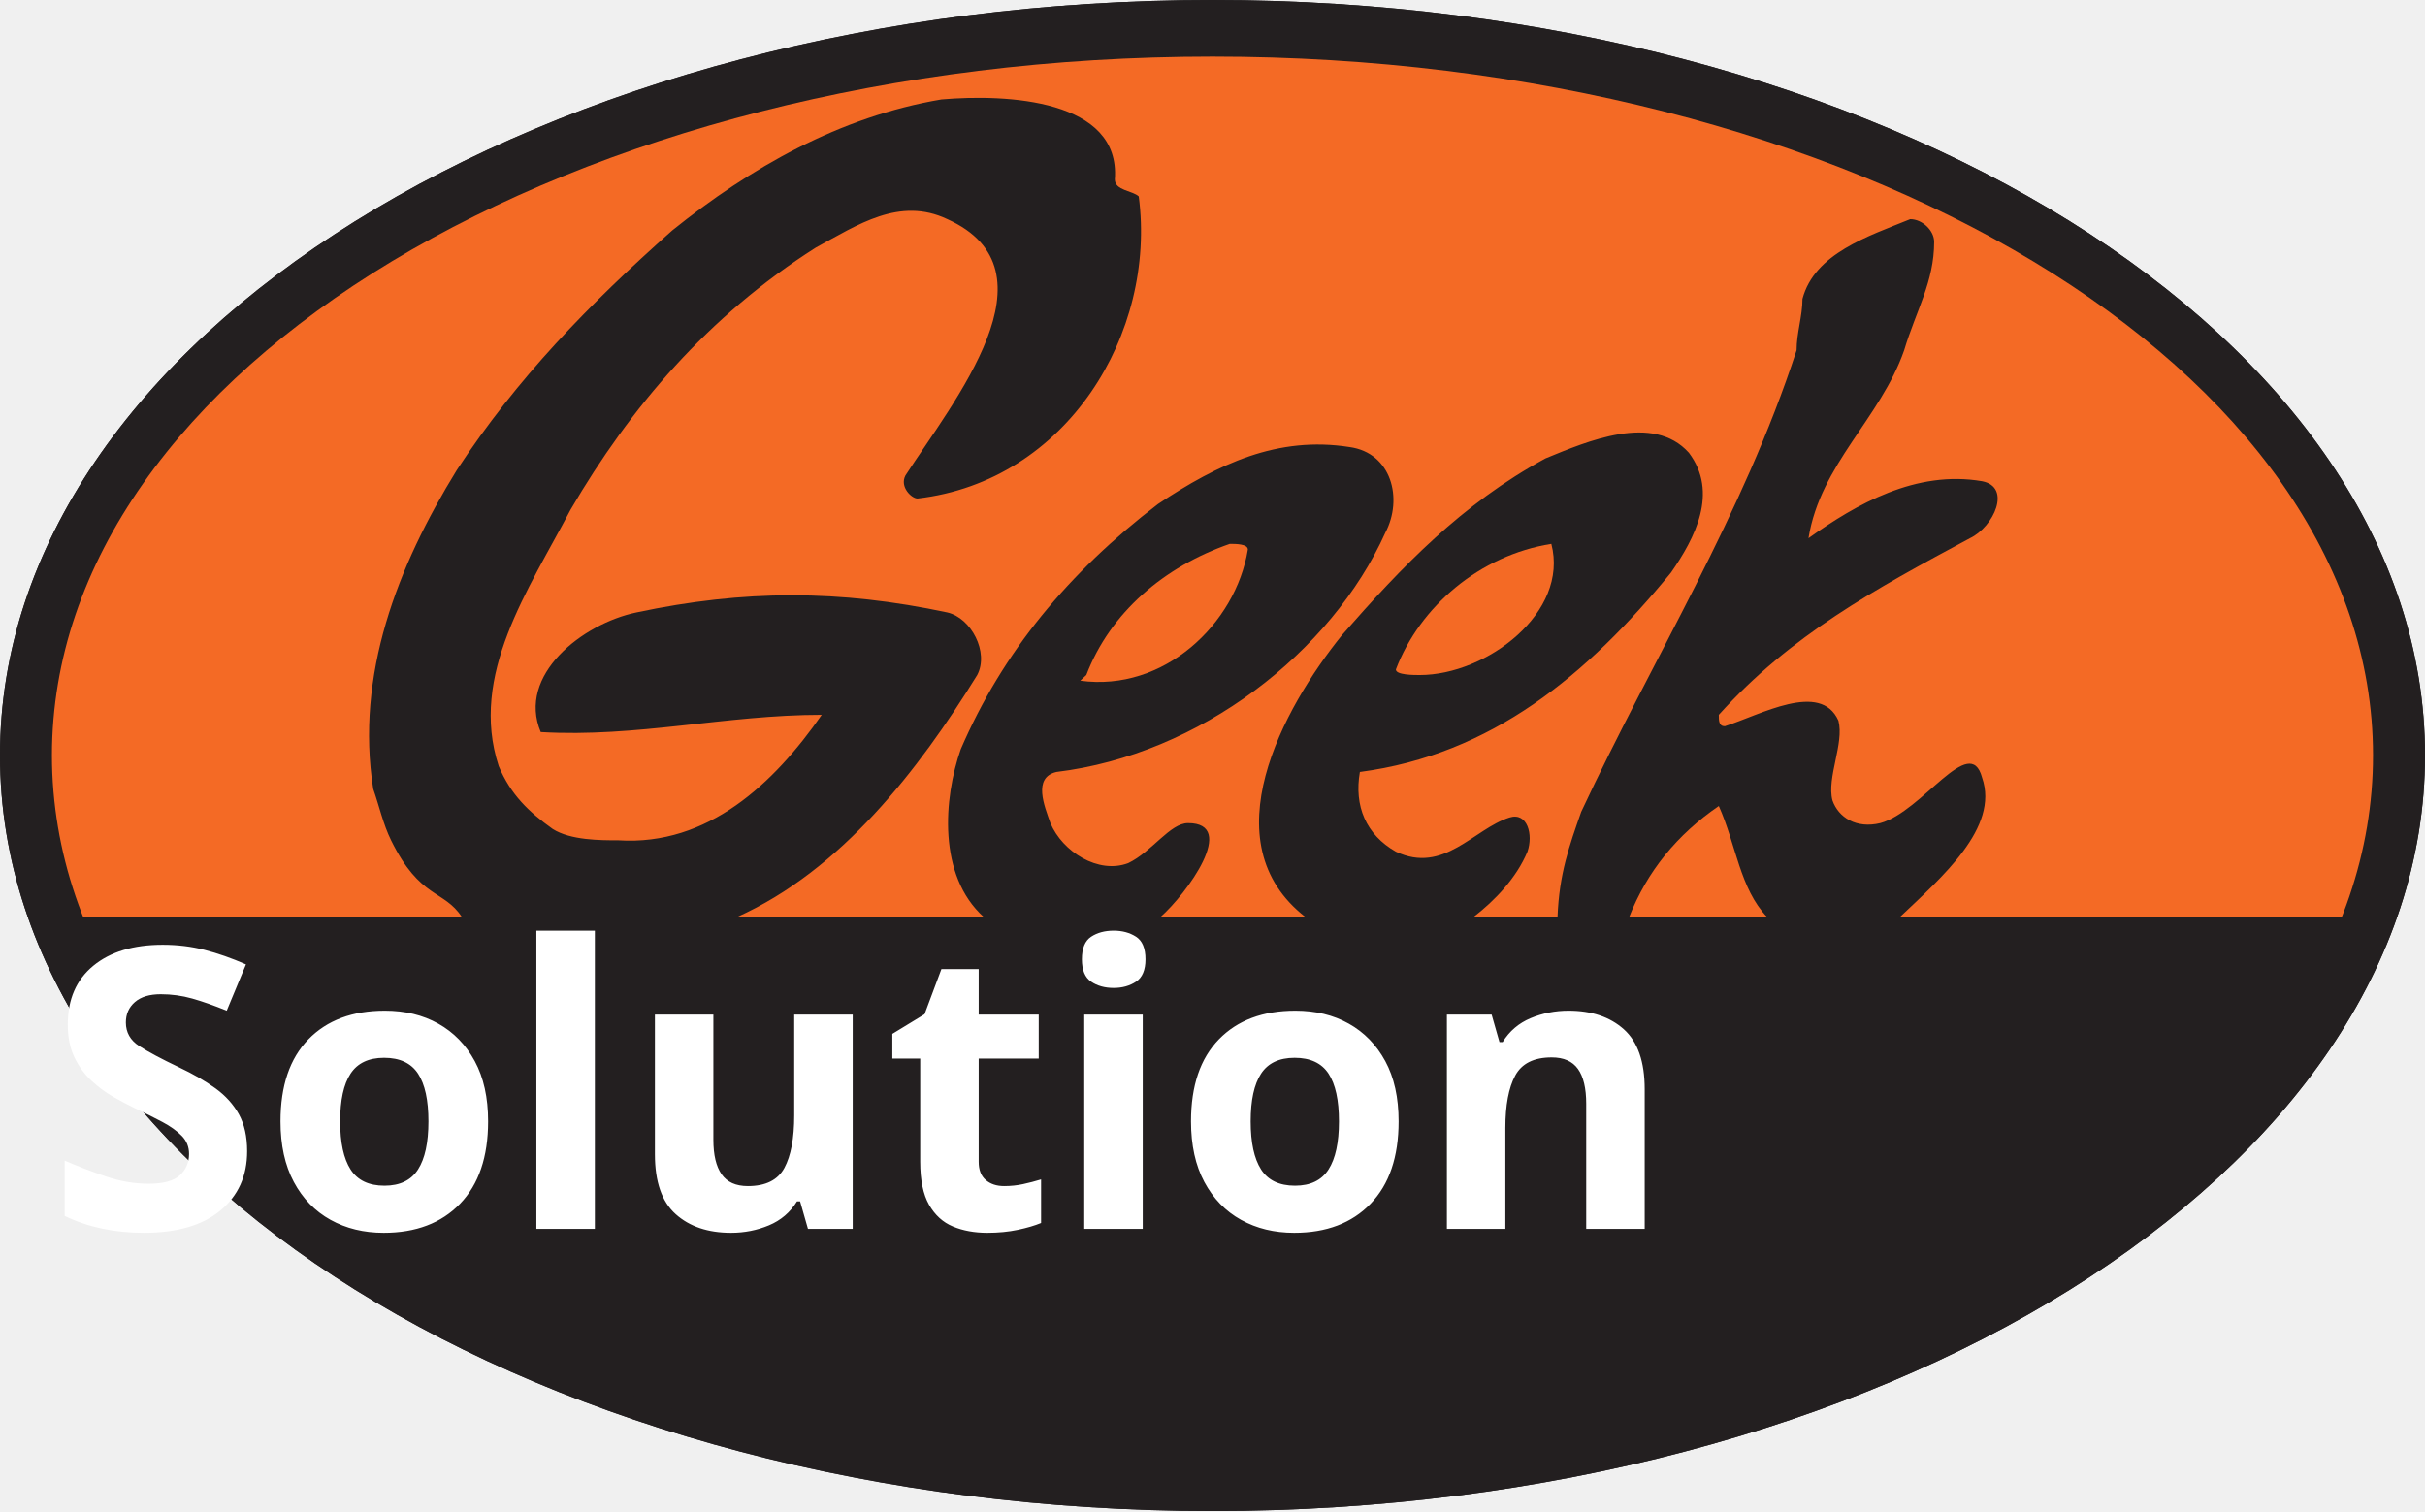
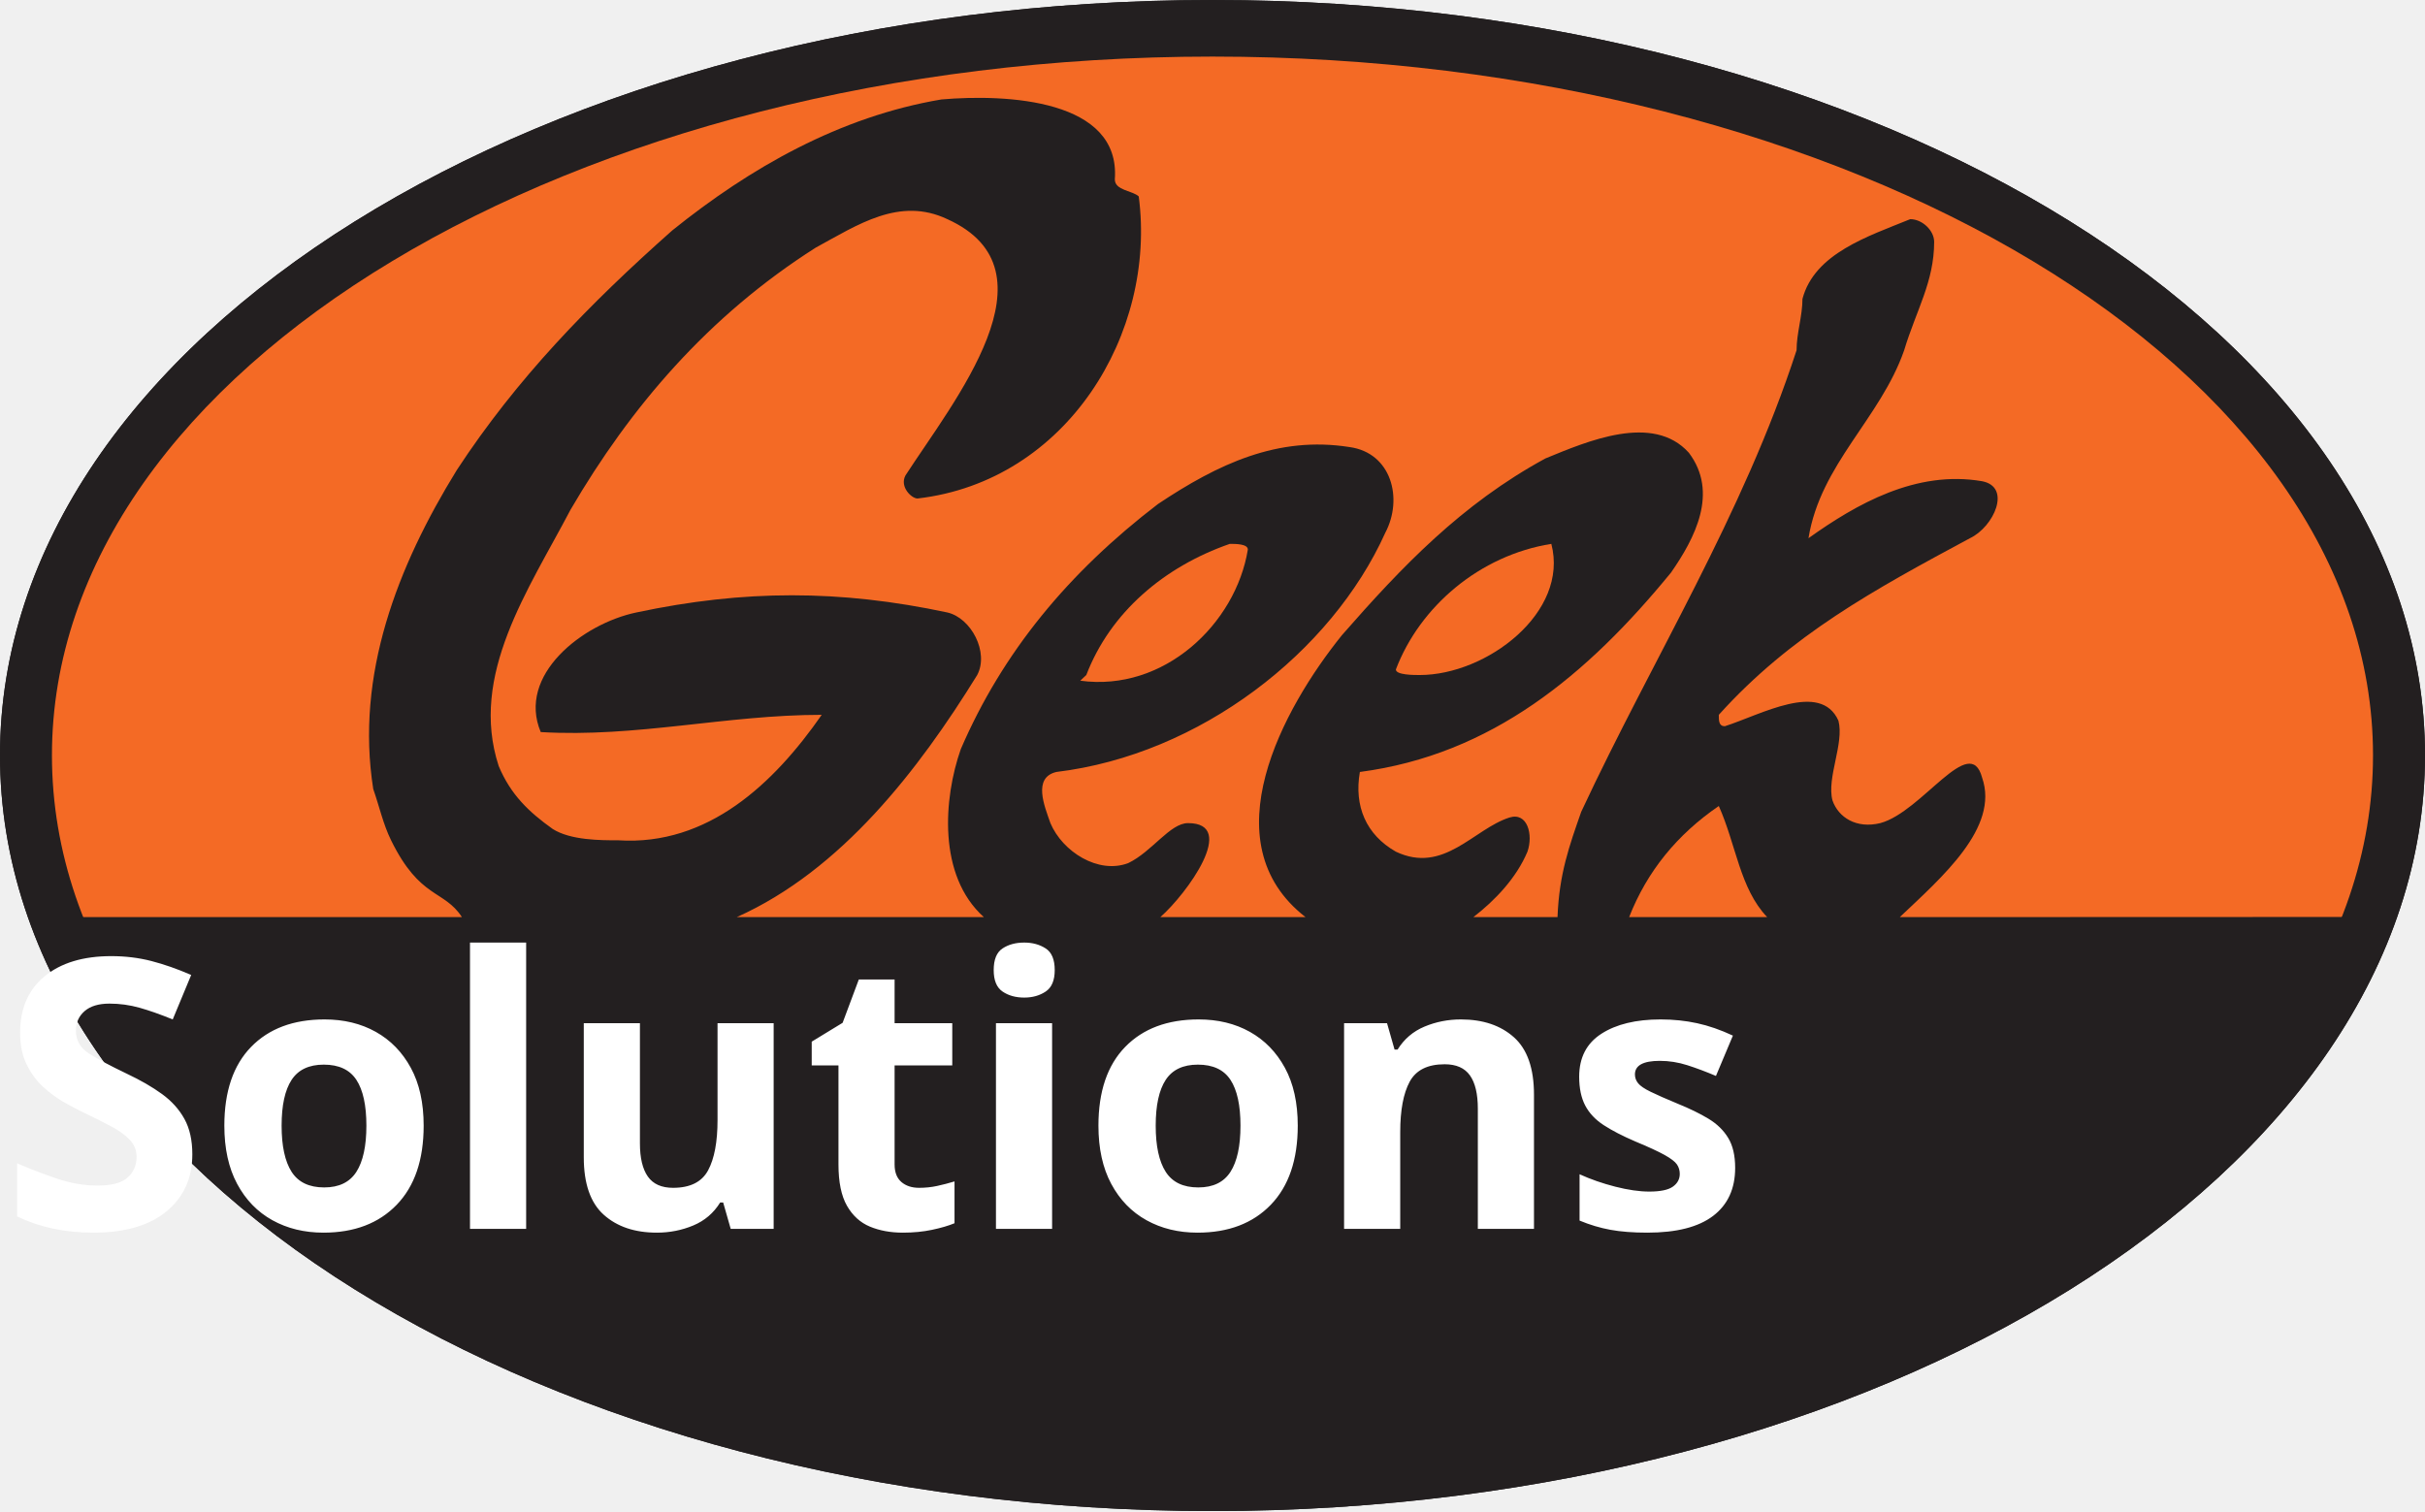
<svg xmlns="http://www.w3.org/2000/svg" version="1.1" id="svg686" width="205.965" height="128.36" viewBox="0 0 205.965 128.36">
  <defs id="defs690" />
  <g id="g694" transform="matrix(1.333333,0,0,-1.333333,-25.52187,192.684)">
    <g id="g696" transform="scale(0.1)">
      <path d="m 963.777,482.43 c 426.563,0 772.373,215.625 772.373,481.496 0,265.724 -345.81,481.204 -772.373,481.204 -426.613,0 -772.363,-215.48 -772.363,-481.204 0,-265.871 345.75,-481.496 772.363,-481.496" style="fill:#231f20;fill-opacity:1;fill-rule:nonzero;stroke:none" id="path700" />
      <path d="m 963.777,482.43 c 426.563,0 772.373,215.625 772.373,481.496 0,265.724 -345.81,481.204 -772.373,481.204 -426.613,0 -772.363,-215.48 -772.363,-481.204 0,-265.871 345.75,-481.496 772.363,-481.496" style="fill:#231f20;fill-opacity:1;fill-rule:nonzero;stroke:none" id="path704" />
      <path d="m 963.777,518.684 c 408.313,0 739.263,199.25 739.263,445.242 0,245.704 -330.95,445.154 -739.263,445.154 -408.261,0 -739.273,-199.45 -739.273,-445.154 0,-245.992 331.012,-445.242 739.273,-445.242" style="fill:#f46a25;fill-opacity:1;fill-rule:nonzero;stroke:none" id="path706" />
      <path d="m 1701.3,860.938 c -77.51,-209.25 -378.32,-365.094 -737.523,-365.094 -359.191,0 -659.937,155.844 -737.492,364.988 0,0 186.981,0 259.383,0 -11.457,17.598 -26.699,11.387 -45.129,48.938 -5.113,10.394 -7.555,21.855 -11.367,32.683 -11.457,72.617 15.262,141.637 53.301,203.317 38.129,58.13 83.836,105.27 137.144,152.53 49.52,39.88 106.731,72.56 171.473,83.47 41.844,3.62 114.258,0 110.476,-50.91 0,-7.14 11.368,-7.14 15.239,-10.88 11.418,-87.09 -45.703,-181.44 -140.93,-192.44 -3.809,0 -11.477,7.36 -7.719,14.62 30.512,47.18 99.082,130.66 26.735,163.34 -30.493,14.48 -57.141,-3.63 -83.825,-18.12 -68.597,-43.59 -118.058,-101.67 -156.218,-166.99 -26.668,-50.87 -64.75,-105.32 -45.743,-163.359 7.657,-18.195 19.075,-29.117 34.352,-40.019 11.391,-7.242 30.457,-7.242 41.934,-7.242 57.078,-3.625 99.089,36.242 129.468,79.945 -60.964,0 -118.078,-14.598 -178.996,-10.985 -15.261,36.34 26.582,69 60.918,76.2 68.606,14.59 129.567,14.59 198.11,0 15.191,-3.53 26.656,-25.37 19.011,-39.86 C 776.543,954.555 727.32,890.625 660.727,860.832 h 157.414 c -29.559,26.488 -25.649,75.793 -14.719,106.973 26.601,61.755 68.59,112.565 125.637,156.215 38.214,25.49 76.261,43.52 121.991,36.29 26.68,-3.65 34.31,-32.77 22.81,-54.59 -34.31,-76.16 -118.063,-141.365 -209.532,-152.407 -15.191,-3.602 -7.598,-21.688 -3.793,-32.59 7.664,-18.196 30.512,-32.707 49.535,-25.493 15.243,7.297 26.664,25.493 38.118,25.493 32.015,0 -0.704,-44.981 -17.637,-59.891 h 92.499 c -61.296,47.578 -14.33,133.078 23.21,179.668 38.14,43.59 76.21,83.52 129.58,112.55 26.62,10.92 68.57,29.08 91.41,3.61 19.05,-25.33 3.84,-54.42 -11.37,-76.29 -53.42,-65.3 -114.3,-116.015 -198.22,-127.057 -3.78,-21.688 3.89,-39.958 22.93,-50.786 30.54,-14.511 49.51,14.485 72.35,21.754 11.47,3.633 15.25,-10.926 11.47,-21.754 -7.01,-16.714 -20.56,-30.976 -34.45,-41.695 h 53.6 c 1.03,27.641 7.6,45.633 15.09,67.082 45.76,98.036 102.9,188.766 137.19,294.076 0,10.9 3.75,21.8 3.75,32.71 7.68,29.02 41.88,39.89 68.66,50.8 7.63,0 15.23,-7.2 15.23,-14.45 0,-25.47 -11.47,-43.66 -19.1,-69.06 -15.2,-43.59 -53.31,-72.48 -60.95,-119.75 30.53,21.78 68.58,43.53 110.59,36.3 18.97,-3.64 7.52,-29.06 -7.73,-36.3 -60.91,-32.72 -114.25,-61.74 -159.99,-112.525 0,-3.715 0,-7.266 3.84,-7.266 22.84,7.266 60.93,29.011 72.36,3.551 3.82,-14.516 -7.59,-36.289 -3.8,-50.785 3.8,-10.934 15.26,-18.203 30.48,-14.492 26.7,7.191 57.11,58.007 64.84,28.988 11.14,-31.871 -25.87,-63.672 -52.43,-88.879 l 299.71,0.106" style="fill:#231f20;fill-opacity:1;fill-rule:nonzero;stroke:none" id="path708" />
      <path d="m 1179.62,1098.63 c 11.43,-43.7 -41.21,-83.56 -83.8,-83.56 -3.85,0 -15.23,0 -15.23,3.54 15.23,40.04 53.29,72.71 99.03,80.02" style="fill:#f46a25;fill-opacity:1;fill-rule:nonzero;stroke:none" id="path710" />
      <path d="m 883.391,1015.07 c 15.293,39.86 49.527,69.02 91.41,83.56 3.785,0 11.496,0 11.496,-3.64 -7.711,-47.26 -53.379,-90.85 -106.75,-83.53 l 3.844,3.61" style="fill:#f46a25;fill-opacity:1;fill-rule:nonzero;stroke:none" id="path712" />
      <path d="m 1387.81,691.91 c -15.11,1.848 -30.48,7.32 -38.06,18.113 -3.83,10.934 -3.83,21.786 3.76,32.731 15.25,18.16 58.12,14.512 68.63,0 17.39,-24.106 -3.84,-54.481 -34.33,-50.844" style="fill:#231f20;fill-opacity:1;fill-rule:nonzero;stroke:none" id="path728" />
      <path d="m 1229.18,860.832 c 11.41,29.086 30.44,52.523 57.12,70.793 11.08,-24.746 13.37,-52.543 30.81,-70.793 h -87.93" style="fill:#f46a25;fill-opacity:1;fill-rule:nonzero;stroke:none" id="path730" />
-       <text xml:space="preserve" style="font-style:normal;font-variant:normal;font-weight:bold;font-stretch:normal;font-size:250px;font-family:sans-serif;-inkscape-font-specification:'sans-serif, Bold';font-variant-ligatures:normal;font-variant-caps:normal;font-variant-numeric:normal;font-variant-east-asian:normal;text-align:center;text-anchor:middle;opacity:1;fill:#ffffff;fill-opacity:1;fill-rule:nonzero;stroke:#010101;stroke-width:0;stroke-linecap:square;stroke-dasharray:none;stroke-opacity:1;paint-order:markers fill stroke" x="966.966" y="-662.209" id="text3545" transform="scale(1,-1)">
-         <tspan id="tspan3543" style="stroke-width:0" x="966.966" y="-662.209">Solution</tspan>
+       <text xml:space="preserve" style="font-style:normal;font-variant:normal;font-weight:bold;font-stretch:normal;font-size:240px;font-family:sans-serif;-inkscape-font-specification:'sans-serif, Bold';font-variant-ligatures:normal;font-variant-caps:normal;font-variant-numeric:normal;font-variant-east-asian:normal;text-align:center;text-anchor:middle;opacity:1;fill:#ffffff;fill-opacity:1;fill-rule:nonzero;stroke:#010101;stroke-width:0;stroke-linecap:square;stroke-dasharray:none;stroke-opacity:1;paint-order:markers fill stroke" x="966.966" y="-662.209" id="text3545" transform="scale(1,-1)">
+         <tspan id="tspan3543" style="stroke-width:0;-inkscape-font-specification:'sans-serif, Bold';font-family:sans-serif;font-weight:bold;font-style:normal;font-stretch:normal;font-variant:normal;font-size:240px;font-variant-ligatures:normal;font-variant-caps:normal;font-variant-numeric:normal;font-variant-east-asian:normal" x="966.966" y="-662.209">Solutions</tspan>
      </text>
    </g>
  </g>
</svg>
